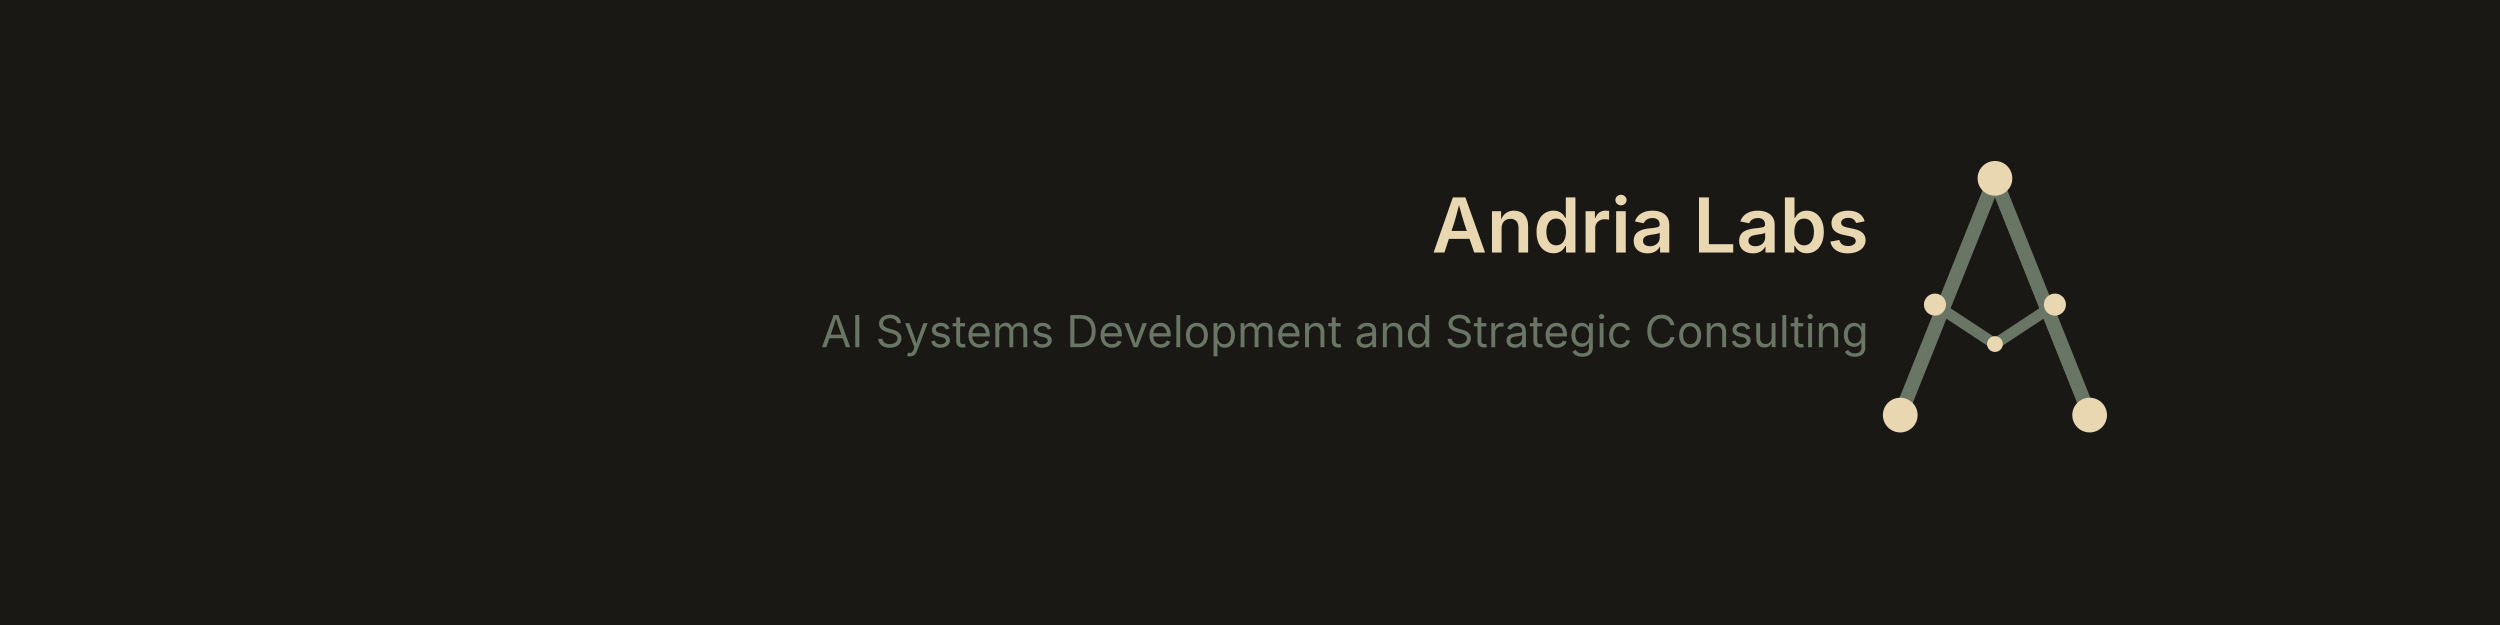
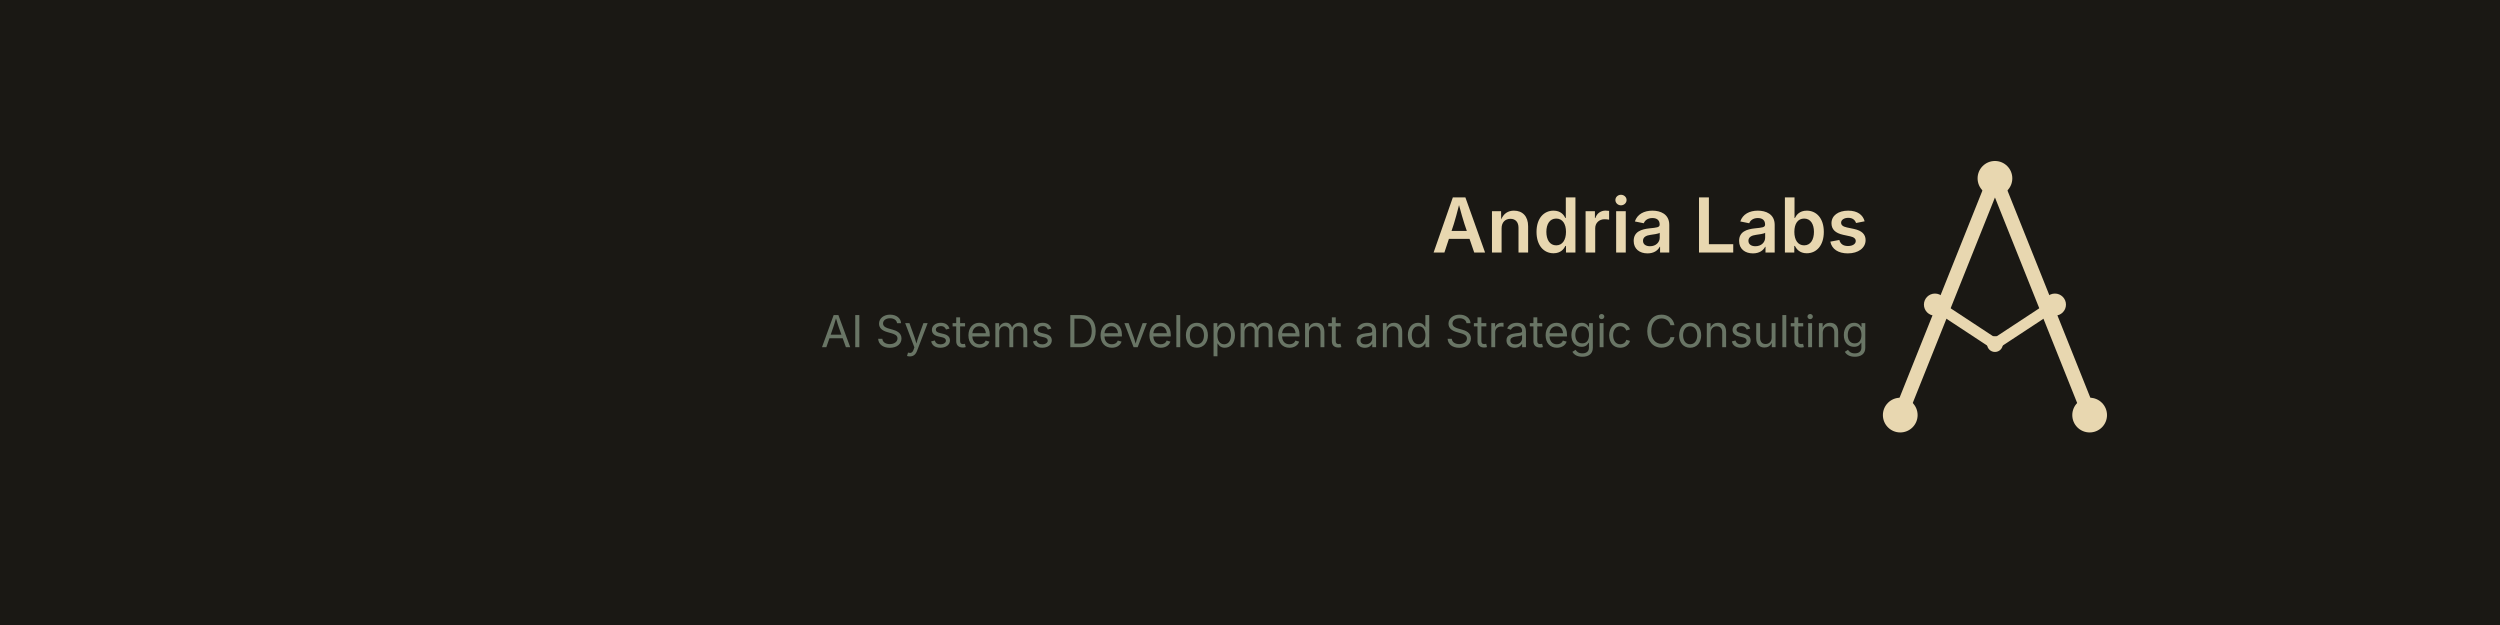
<svg xmlns="http://www.w3.org/2000/svg" width="1584" height="396" viewBox="0 0 1584 396">
  <rect width="1584" height="396" fill="#1A1814" />
  <g transform="translate(1184, 98)">
-     <g stroke="#697565" stroke-linecap="round" stroke-width="9" fill="none">
+     <g stroke="#E8D7B0" stroke-linecap="round" stroke-width="9" fill="none">
      <path d="M80 15 20 165M80 15l60 150" />
    </g>
-     <g stroke="#697565" stroke-linecap="round" stroke-width="7" fill="none">
+     <g stroke="#E8D7B0" stroke-linecap="round" stroke-width="7" fill="none">
      <path d="m80 120-38-25M80 120l38-25" />
    </g>
    <g fill="#E8D7B0">
      <circle cx="80" cy="15" r="11" />
      <circle cx="20" cy="165" r="11" />
      <circle cx="140" cy="165" r="11" />
      <circle cx="42" cy="95" r="7" />
      <circle cx="118" cy="95" r="7" />
      <circle cx="80" cy="120" r="5" />
    </g>
  </g>
  <text x="1184" y="160" font-family="system-ui, -apple-system, sans-serif" font-size="48" font-weight="600" fill="#E8D7B0" text-anchor="end">Andria Labs</text>
  <text x="1184" y="220" font-family="system-ui, -apple-system, sans-serif" font-size="28" fill="#697565" text-anchor="end">AI Systems Development and Strategic Consulting</text>
</svg>
